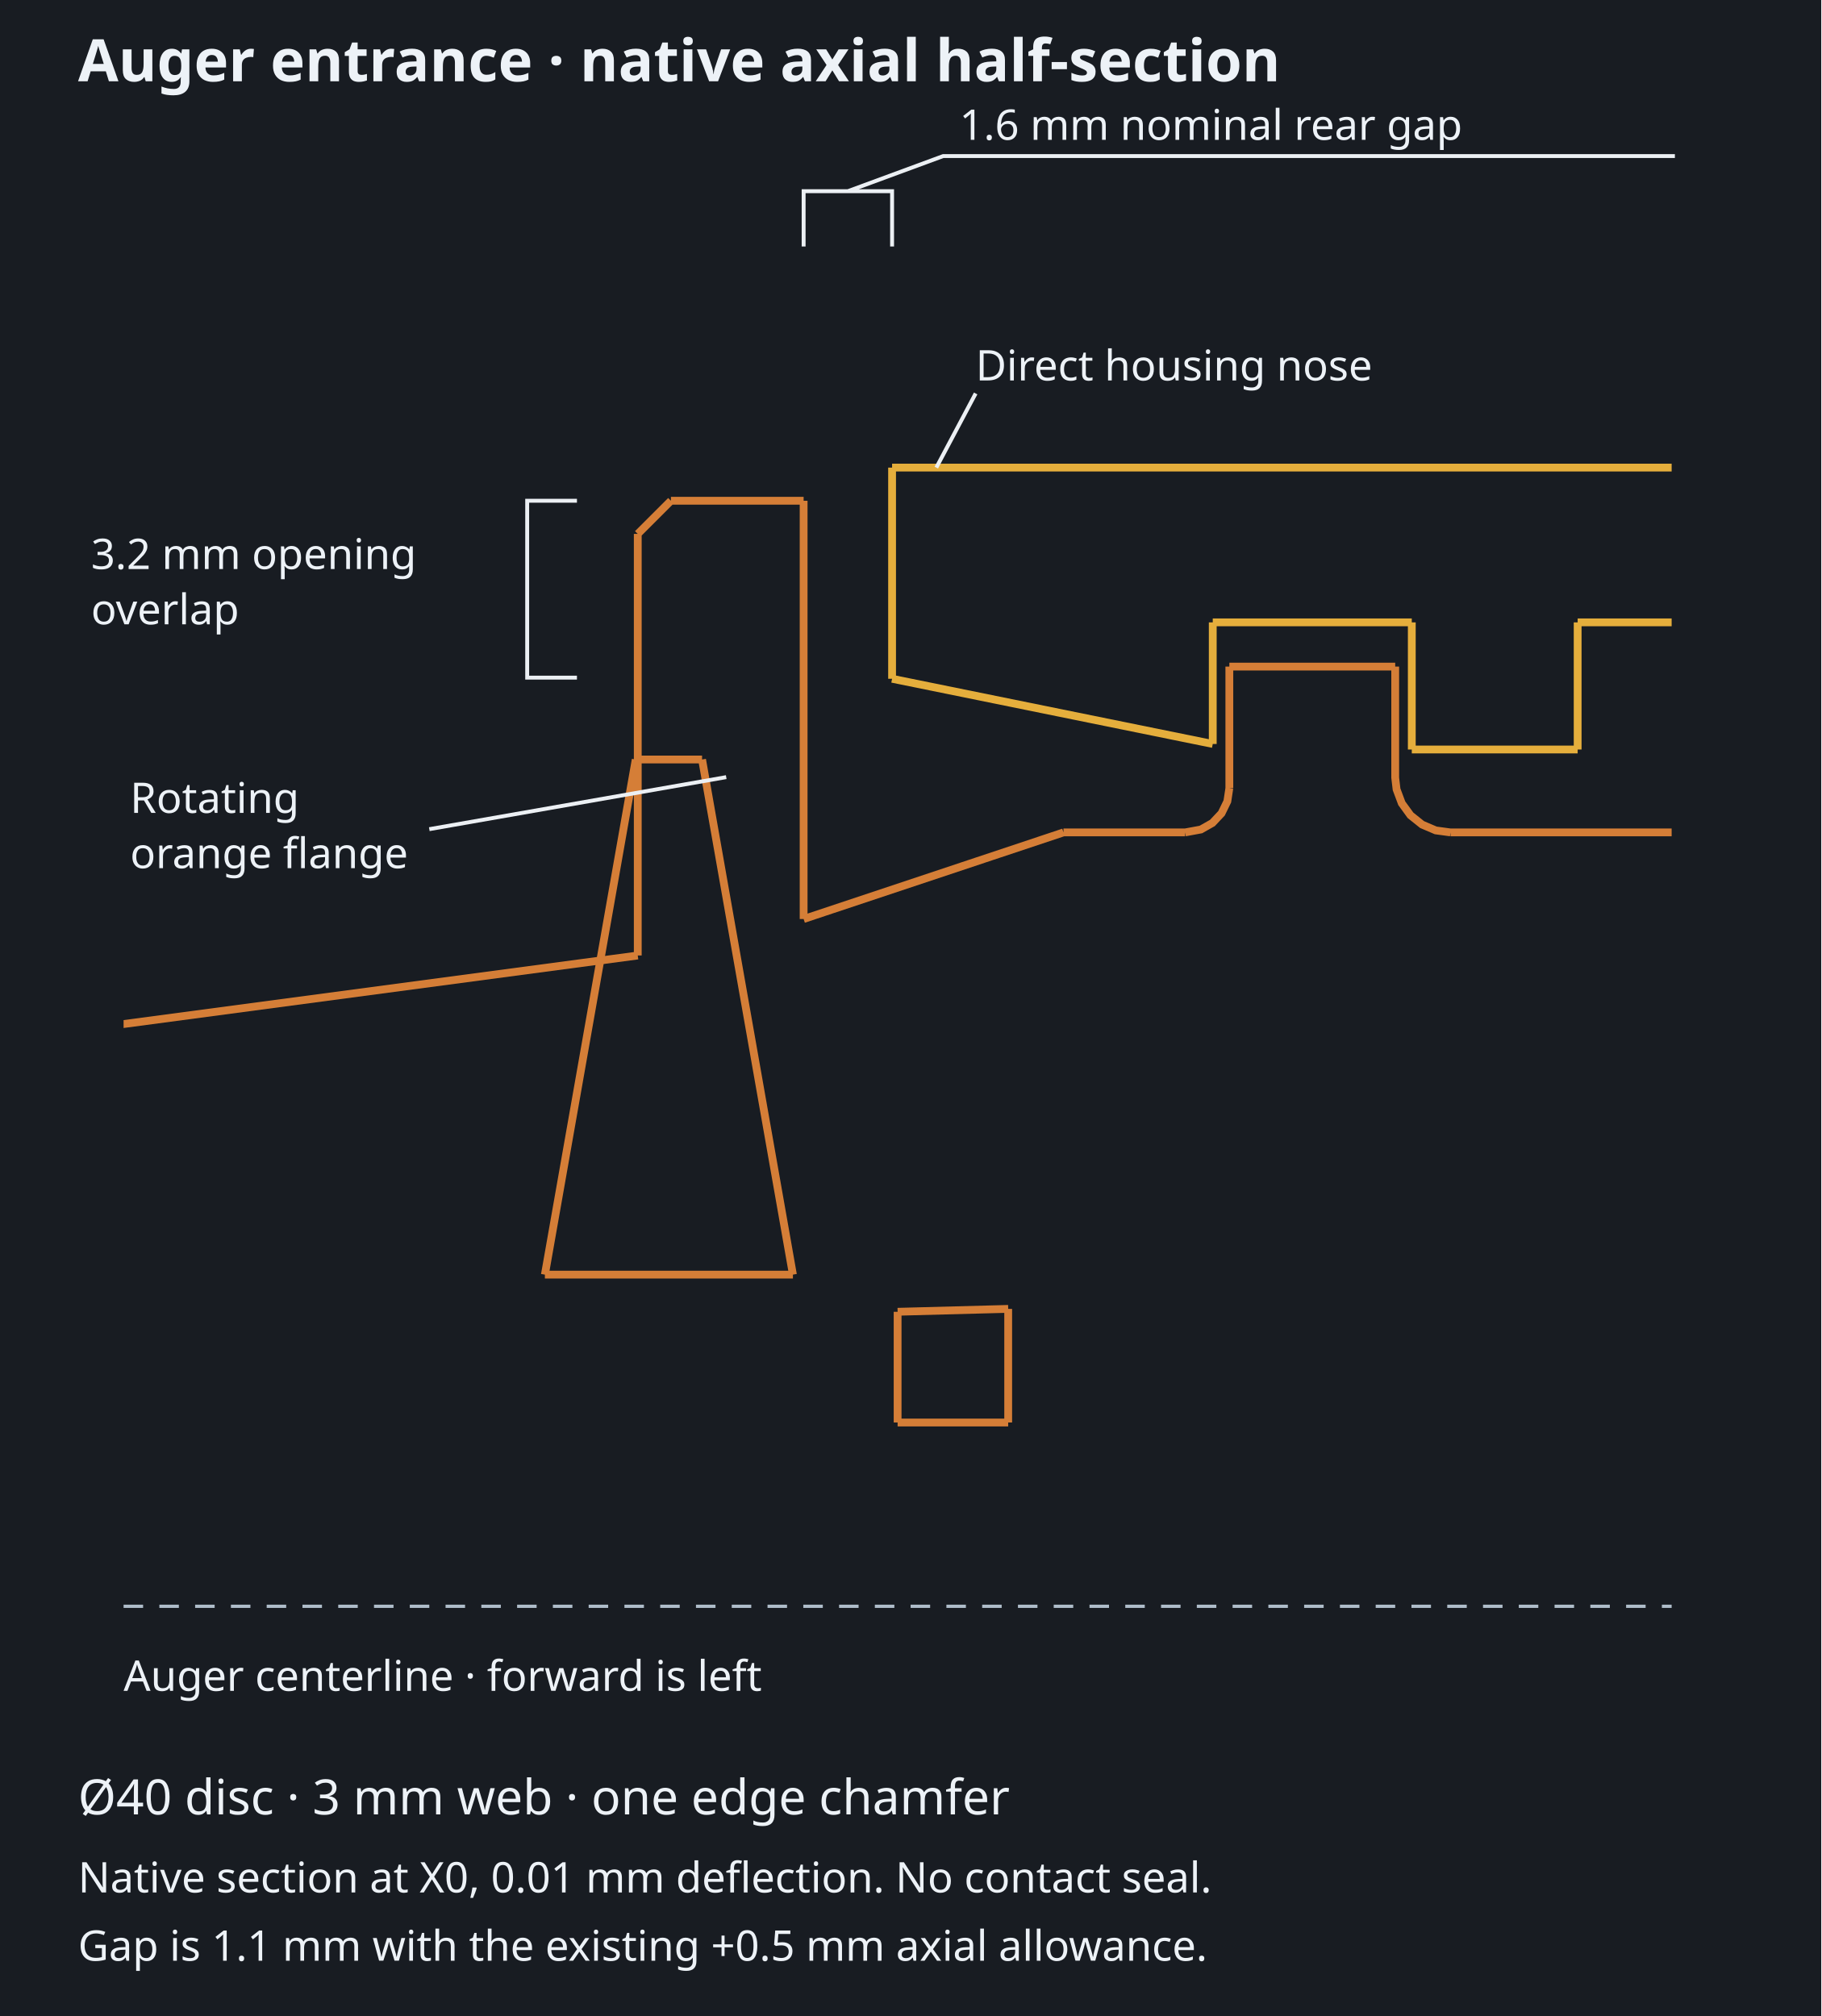
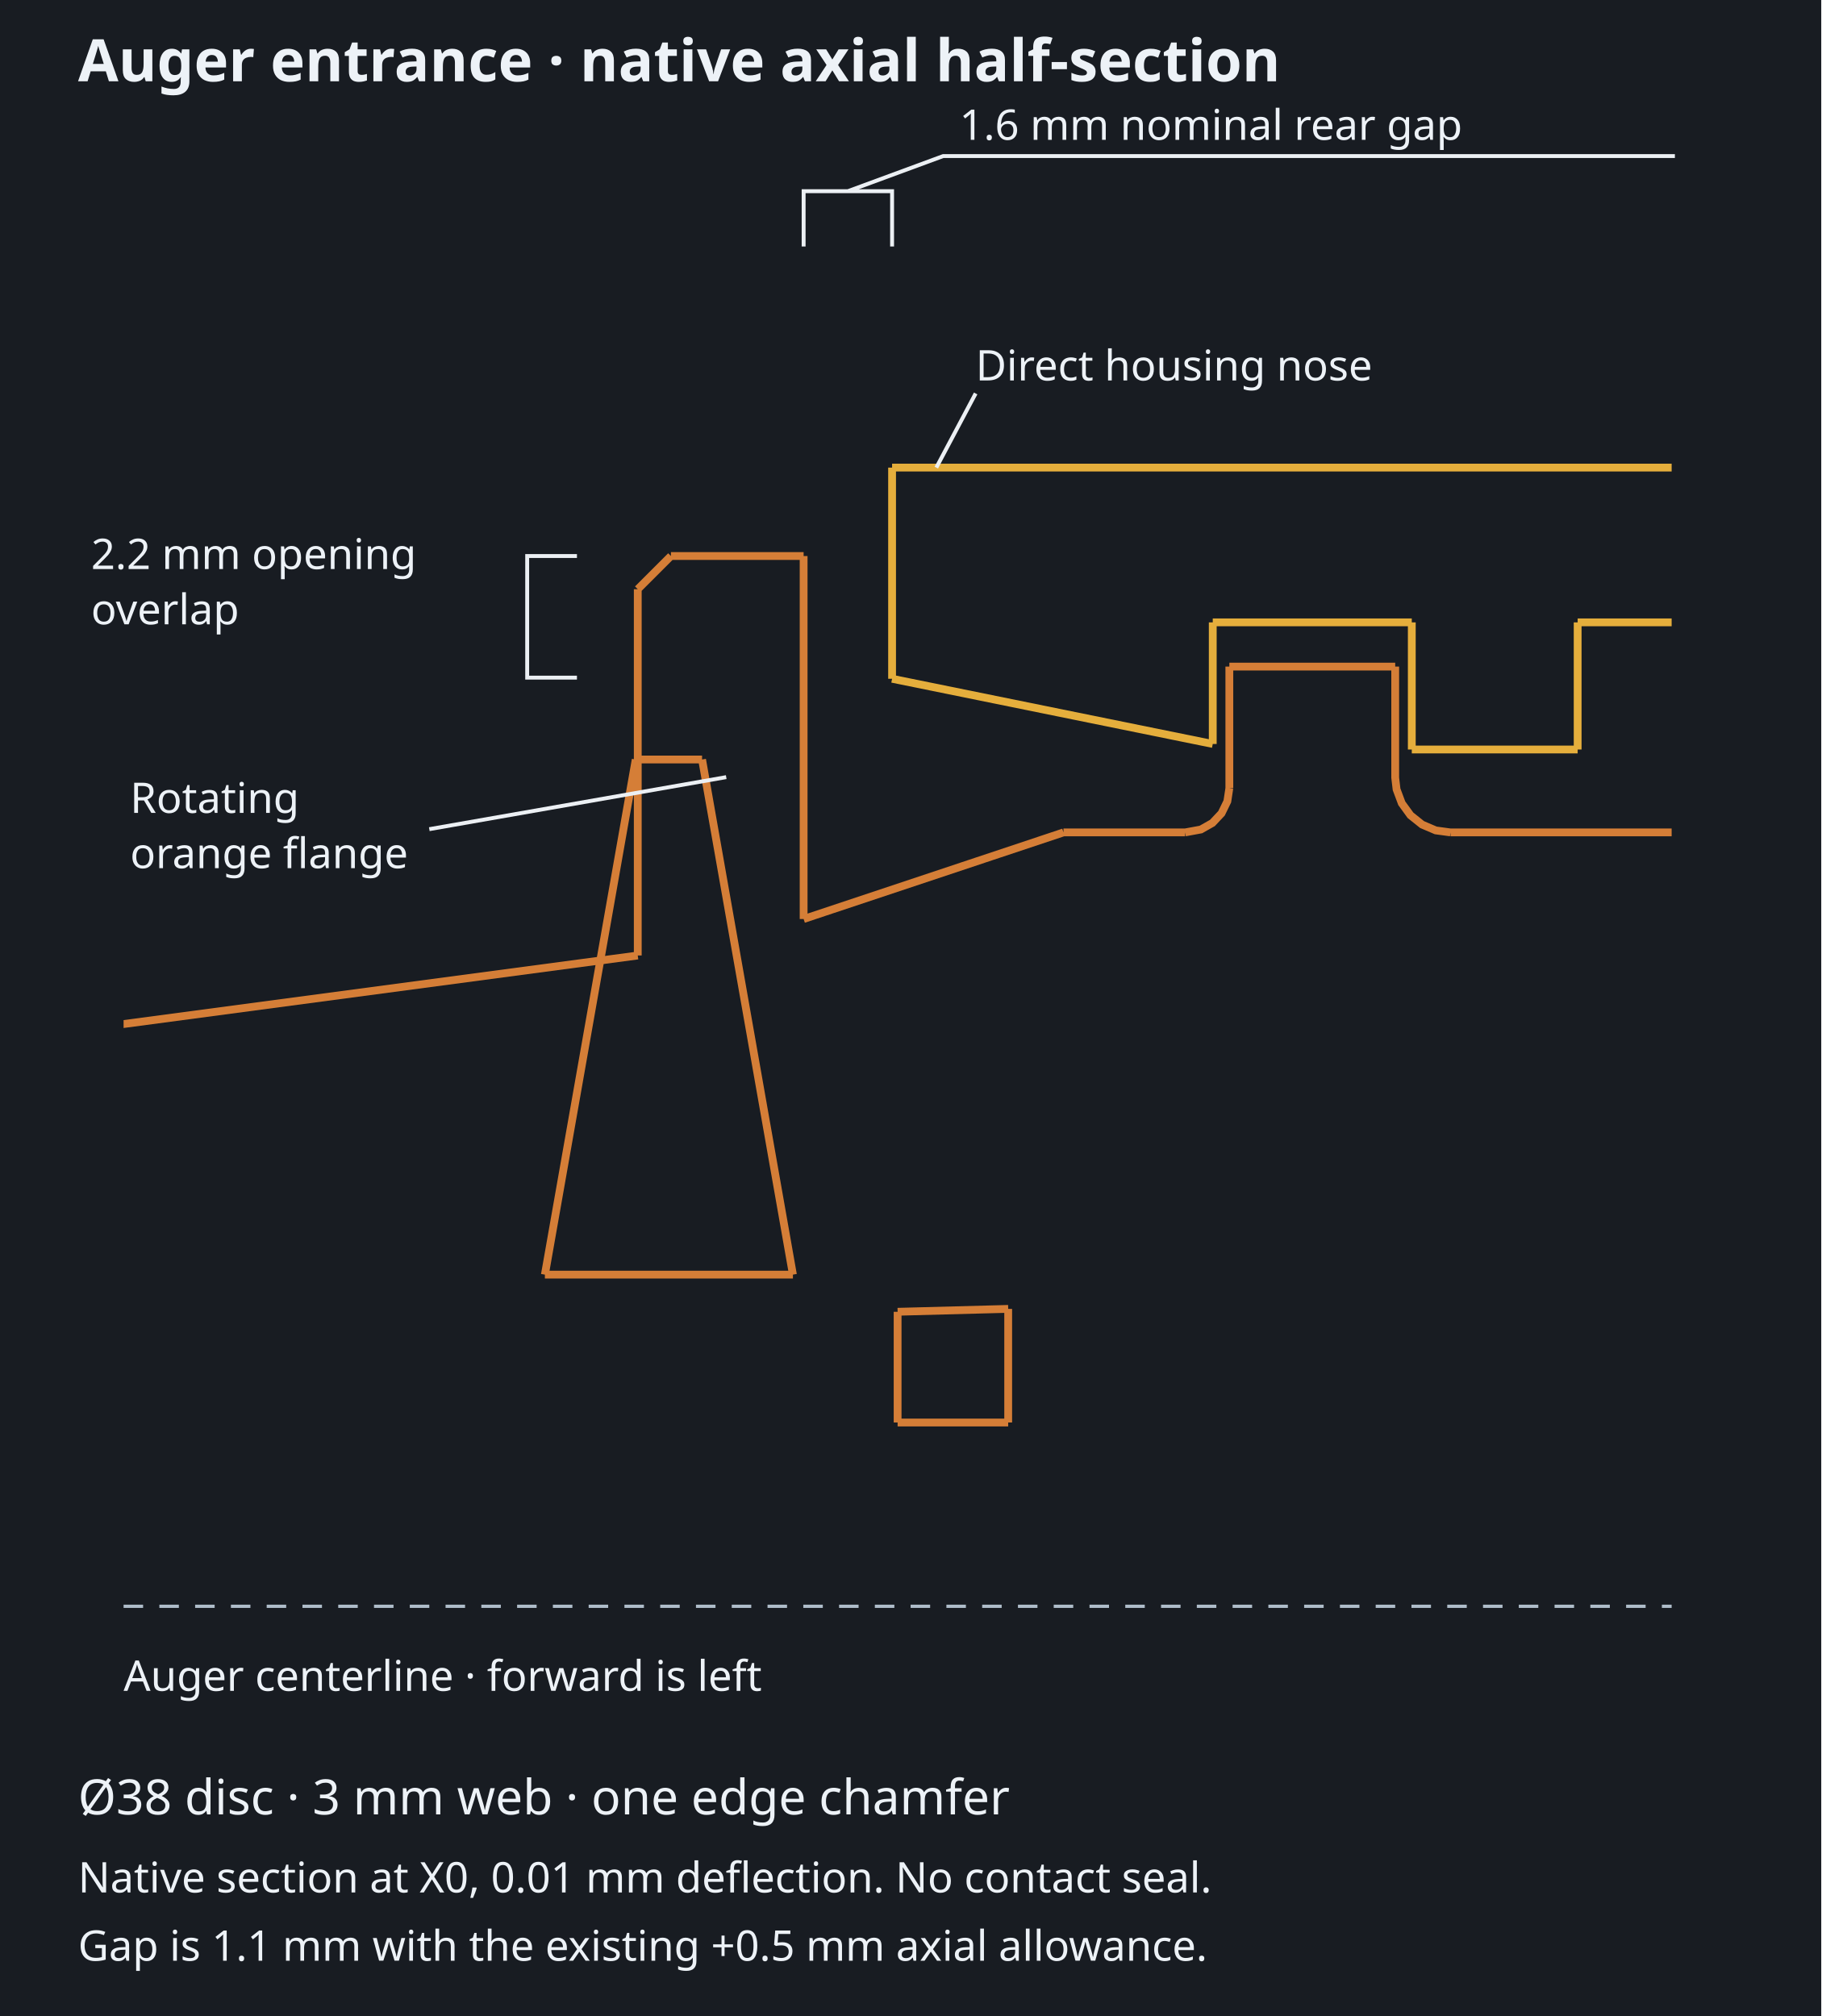
<svg xmlns="http://www.w3.org/2000/svg" viewBox="0 0 560 620">
  <rect width="560" height="620" fill="#181c22" />
  <style>text{font-family:Segoe UI,sans-serif;fill:#edf2f7}.small{font-size:13px}.dim{stroke:#ecf0f4;stroke-width:1.2;fill:none}</style>
  <text x="24" y="25" font-size="18" font-weight="600">Auger entrance · native axial half-section</text>
  <defs>
    <clipPath id="window">
      <rect x="38" y="52" width="476" height="442" />
    </clipPath>
  </defs>
  <g clip-path="url(#window)">
    <path d="M274.3,208.746 L274.3,143.8 M274.3,143.8 L1865.5,143.8 M1865.5,143.8 L1950.5,228.8 M1950.5,494 L1950.5,228.8 M1738,494 L1950.5,494 M1738,494 L1738,320.6 M1738,320.6 L1051.2,320.6 M1051.2,320.6 L1051.2,242.4 M1051.2,242.4 L670.4,242.4 M670.4,242.4 L670.4,191.4 M670.4,191.4 L485.1,191.4 M485.1,191.4 L485.1,230.5 M485.1,230.5 L434.1,230.5 M434.1,230.5 L434.1,191.4 M434.1,191.4 L372.9,191.4 M372.9,191.4 L372.9,228.8 M372.9,228.8 L274.3,208.746" fill="none" stroke="#e5ae3c" stroke-width="2.4" />
    <path d="M1738,494 L1950.5,494 M1950.5,759.2 L1950.5,494 M1932.732,776.968 L1950.5,759.2 M1932.732,776.968 L1928.632,792.307 L1923.352,807.28 L1916.923,821.798 L1909.384,835.771 L1904.124,844.2 M274.3,844.2 L1904.124,844.2 M274.3,844.2 L274.3,779.254 M372.9,759.2 L274.3,779.254 M372.9,759.2 L372.9,796.6 M434.1,796.6 L372.9,796.6 M434.1,796.6 L434.1,757.5 M485.1,757.5 L434.1,757.5 M485.1,757.5 L485.1,796.6 M670.4,796.6 L485.1,796.6 M670.4,796.6 L670.4,745.6 M1051.2,745.6 L670.4,745.6 M1051.2,745.6 L1051.2,667.4 M1051.2,667.4 L1738,667.4 M1738,667.4 L1738,494" fill="none" stroke="#e5ae3c" stroke-width="2.4" />
    <path d="M276,403.423 L310,402.532 M310,402.532 L310,437.475 M276,437.475 L310,437.475 M276,437.475 L276,403.423 M310,550.525 L310,585.468 M276,584.577 L310,585.468 M276,584.577 L276,550.525 M310,550.525 L276,550.525 M-1560,451.5 L-1493.248,449.752 M-1493.248,449.752 L-1486.077,409.089 L-1486.077,409.089 L-1470.524,320.887 M-1470.524,320.887 L-1450.124,320.887 M-1450.124,320.887 L-1427.704,448.036 M-1427.704,448.036 L-1305,444.823 M-1305,444.823 L-1305,543.177 M-1308.156,543.095 L-1305,543.177 M-1331.124,673.351 L-1313.139,571.353 L-1313.139,571.353 L-1308.156,543.095 M-1351.524,673.351 L-1331.124,673.351 M-1374.801,541.35 L-1372.262,555.747 L-1372.262,555.747 L-1351.524,673.351 M-1560,536.5 L-1374.801,541.35 M-1573.6,528.648 L-1560,536.5 M-1573.6,528.648 L-1573.6,541.6 M-1648.4,494 L-1573.6,541.6 M-1648.4,494 L-1573.6,446.4 M-1573.6,446.4 L-1573.6,459.352 M-1573.6,459.352 L-1560,451.5 M-1197.386,392 L-1247.263,392 M-1247.263,392 L-1232.524,308.416 M-1232.524,308.416 L-1212.124,308.416 M-1212.124,308.416 L-1197.386,392 M-957.187,392 L-1011.462,392 M-1011.462,392 L-1007.713,370.738 L-1007.713,370.738 L-994.524,295.944 M-994.524,295.944 L-974.124,295.944 M-974.124,295.944 L-958.837,382.64 L-958.837,382.64 L-957.187,392 M-716.987,392 L-775.662,392 M-775.662,392 L-774.328,384.435 L-774.328,384.435 L-756.524,283.473 M-756.524,283.473 L-736.125,283.473 M-736.125,283.473 L-716.987,392 M-476.788,392 L-539.861,392 M-539.861,392 L-534.191,359.847 L-534.191,359.847 L-522.441,293.212 L-518.524,271 M-518.524,271 L-498.125,271 M-498.125,271 L-476.788,392 M-236.589,392 L-304.06,392 M-304.06,392 L-302.601,383.721 L-302.601,383.721 L-293.628,332.836 L-293.628,332.836 L-280.524,258.527 M-280.524,258.527 L-260.125,258.527 M-260.125,258.527 L-236.589,392 M3.611,392 L-68.26,392 M-68.26,392 L-63.319,363.978 L-63.319,363.978 L-47.723,275.534 L-42.525,246.053 M-42.525,246.053 L-22.125,246.053 M-22.125,246.053 L3.611,392 M243.81,392 L167.541,392 M167.541,392 L188.492,273.183 L195.476,233.578 M195.476,233.578 L215.875,233.578 M215.875,233.578 L243.81,392 M-1113.524,685.826 L-1093.124,685.826 M-1129.363,596 L-1113.524,685.826 M-1077.286,596 L-1129.363,596 M-1093.124,685.826 L-1077.286,596 M-875.524,698.3 L-855.124,698.3 M-893.563,596 L-880.034,672.725 L-875.524,698.3 M-837.086,596 L-893.563,596 M-855.124,698.3 L-837.086,596 M-637.524,710.774 L-617.124,710.774 M-657.762,596 L-642.584,682.081 L-637.524,710.774 M-596.887,596 L-657.762,596 M-617.124,710.774 L-596.887,596 M-399.524,723.246 L-379.124,723.246 M-421.961,596 L-399.524,723.246 M-356.687,596 L-421.961,596 M-379.124,723.246 L-356.687,596 M-161.524,735.718 L-141.124,735.718 M-186.161,596 L-161.524,735.718 M-116.488,596 L-186.161,596 M-141.124,735.718 L-116.488,596 M76.476,748.188 L96.876,748.188 M49.64,596 L69.767,710.141 L76.476,748.188 M123.711,596 L49.64,596 M96.876,748.188 L123.711,596" fill="none" stroke="#d57e37" stroke-width="2.4" />
-     <path d="M247.1,282.633 L247.1,154 M327,256 L247.1,282.633 M364.4,256 L327,256 M378,242.4 L377.387,246.439 L375.601,250.113 L372.805,253.091 L369.251,255.105 L364.4,256 M378,205 L378,242.4 M429,205 L378,205 M429,239 L429,205 M446,256 L441.471,255.386 L437.269,253.587 L433.698,250.733 L431.017,247.032 L429.419,242.75 L429.001,239.176 L429,239 M803,256 L446,256 M811.5,264.5 L803,256 M811.5,371.6 L811.5,264.5 M811.5,371.6 L607.5,371.6 M607.5,616.4 L607.5,371.6 M607.5,616.4 L811.5,616.4 M811.5,723.5 L811.5,616.4 M811.5,723.5 L803,732 M803,732 L446,732 M446,732 L441.471,732.614 L437.269,734.413 L433.698,737.267 L431.017,740.968 L429.419,745.25 L429.001,748.824 L429,749 M429,783 L429,749 M429,783 L378,783 M378,745.6 L378,783 M378,745.6 L377.387,741.561 L375.601,737.887 L372.805,734.909 L369.251,732.895 L364.4,732 M364.4,732 L327,732 M247.1,705.367 L327,732 M247.1,834 L247.1,705.367 M247.1,834 L206.3,834 M196.1,823.8 L206.3,834 M196.1,694.147 L196.1,823.8 M-30,664 L196.1,694.147 M-1356,613 L-30,664 M-1577,528 L-1356,613 M-1577,460 L-1577,528 M-1356,375 L-1577,460 M-30,324 L-1356,375 M196.1,293.853 L-30,324 M196.1,164.2 L196.1,293.853 M206.3,154 L196.1,164.2 M247.1,154 L206.3,154" fill="none" stroke="#d57e37" stroke-width="2.4" />
+     <path d="M247.1,282.633 L247.1,171 M327,256 L247.1,282.633 M364.4,256 L327,256 M378,242.4 L377.387,246.439 L375.601,250.113 L372.805,253.091 L369.251,255.105 L364.4,256 M378,205 L378,242.4 M429,205 L378,205 M429,239 L429,205 M446,256 L441.471,255.386 L437.269,253.587 L433.698,250.733 L431.017,247.032 L429.419,242.75 L429.001,239.176 L429,239 M803,256 L446,256 M811.5,264.5 L803,256 M811.5,371.6 L811.5,264.5 M811.5,371.6 L607.5,371.6 M607.5,616.4 L607.5,371.6 M607.5,616.4 L811.5,616.4 M811.5,723.5 L811.5,616.4 M811.5,723.5 L803,732 M803,732 L446,732 M446,732 L441.471,732.614 L437.269,734.413 L433.698,737.267 L431.017,740.968 L429.419,745.25 L429.001,748.824 L429,749 M429,783 L429,749 M429,783 L378,783 M378,745.6 L378,783 M378,745.6 L377.387,741.561 L375.601,737.887 L372.805,734.909 L369.251,732.895 L364.4,732 M364.4,732 L327,732 M247.1,705.367 L327,732 M247.1,817 L247.1,705.367 M247.1,817 L206.3,817 M196.1,806.8 L206.3,817 M196.1,694.147 L196.1,806.8 M-30,664 L196.1,694.147 M-1356,613 L-30,664 M-1577,528 L-1356,613 M-1577,460 L-1577,528 M-1356,375 L-1577,460 M-30,324 L-1356,375 M196.1,293.853 L-30,324 M196.1,181.2 L196.1,293.853 M206.3,171 L196.1,181.2 M247.1,171 L206.3,171" fill="none" stroke="#d57e37" stroke-width="2.4" />
  </g>
  <path d="M38,494 H514" stroke="#afbdca" stroke-dasharray="6 5" />
  <text x="38" y="520" class="small">Auger centerline · forward is left</text>
  <path class="dim" d="M247.1,75.8 V58.8 H274.3 V75.8 M260.7,58.8 L290,48 H515" />
  <text x="295" y="43" class="small">1.6 mm nominal rear gap</text>
-   <path class="dim" d="M177.4,208.4 H162.1 V154.0 H177.4" />
-   <text x="28" y="175" class="small">3.2 mm opening</text>
+   <path class="dim" d="M177.4,208.4 H162.1 V171.0 H177.4" />
+   <text x="28" y="175" class="small">2.2 mm opening</text>
  <text x="28" y="192" class="small">overlap</text>
  <text x="300" y="117" class="small">Direct housing nose</text>
  <path class="dim" d="M300,121 L287.9,143.8" />
  <text x="40" y="250" class="small">Rotating</text>
  <text x="40" y="267" class="small">orange flange</text>
  <path class="dim" d="M132,255 L223.3,239" />
-   <text x="24" y="558" font-size="15">Ø40 disc · 3 mm web · one edge chamfer</text>
+   <text x="24" y="558" font-size="15">Ø38 disc · 3 mm web · one edge chamfer</text>
  <text x="24" y="582" class="small">Native section at X0, 0.01 mm deflection. No contact seal.</text>
  <text x="24" y="603" class="small">Gap is 1.1 mm with the existing +0.5 mm axial allowance.</text>
</svg>
